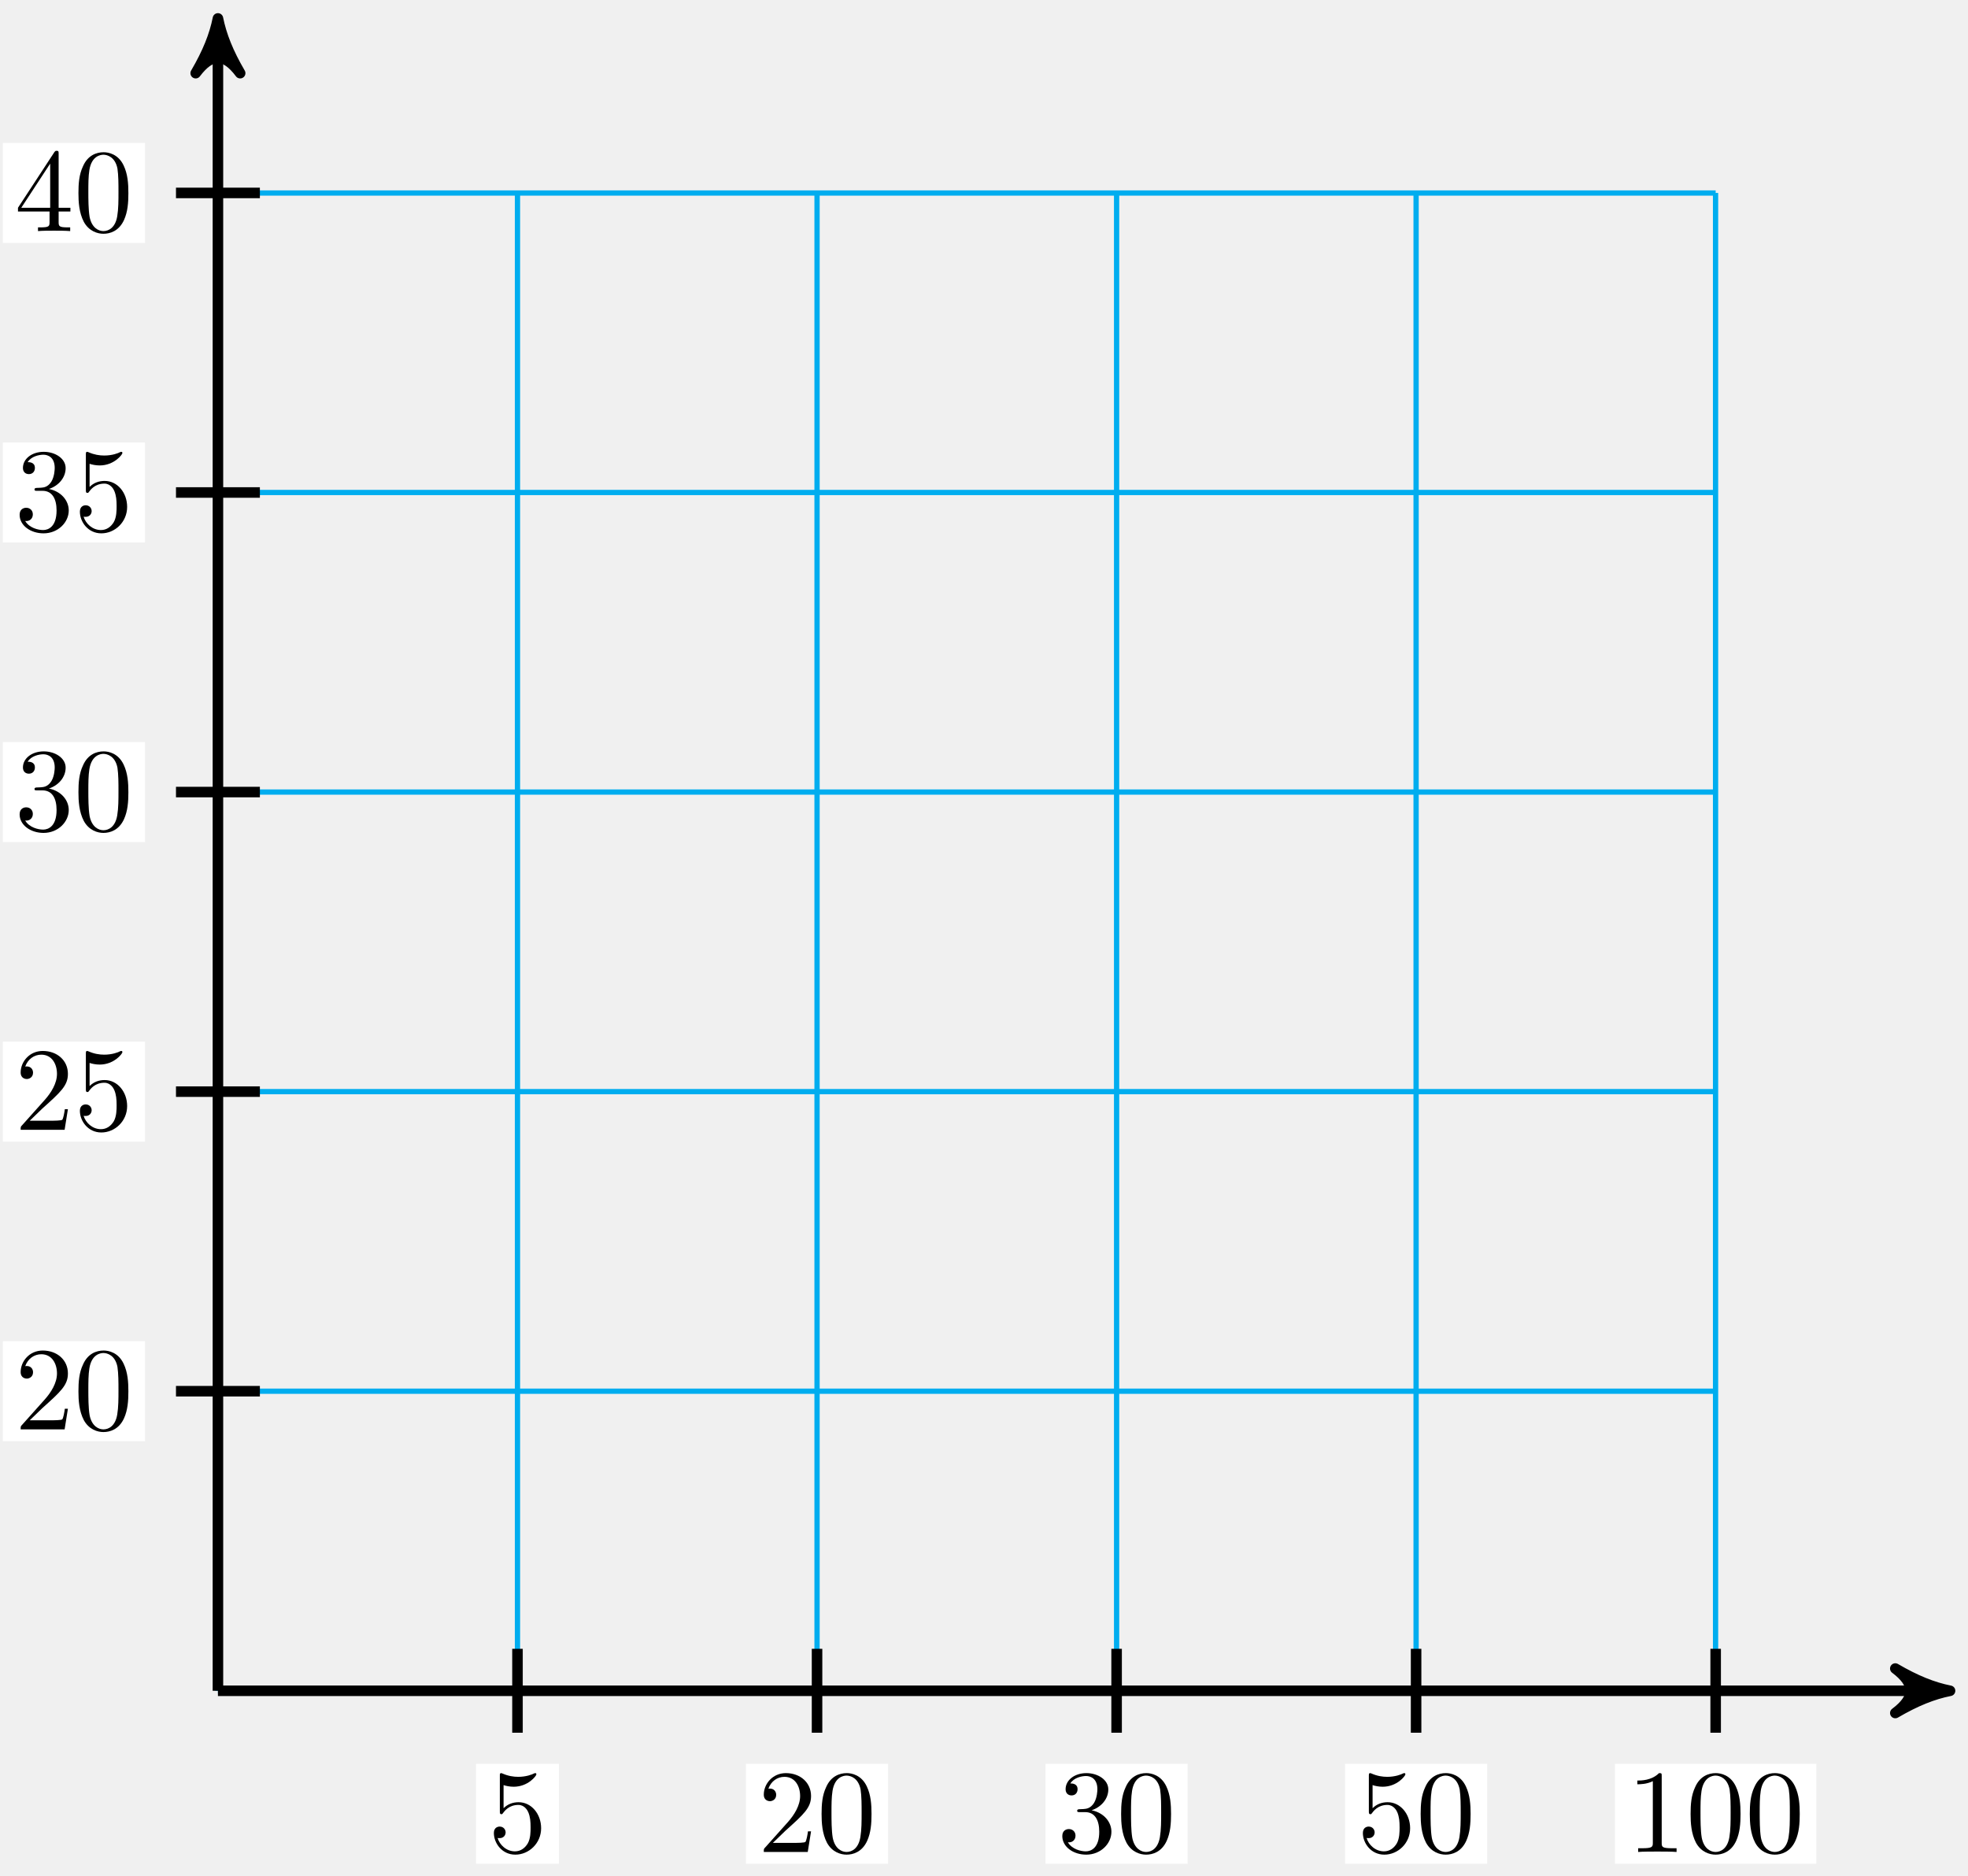
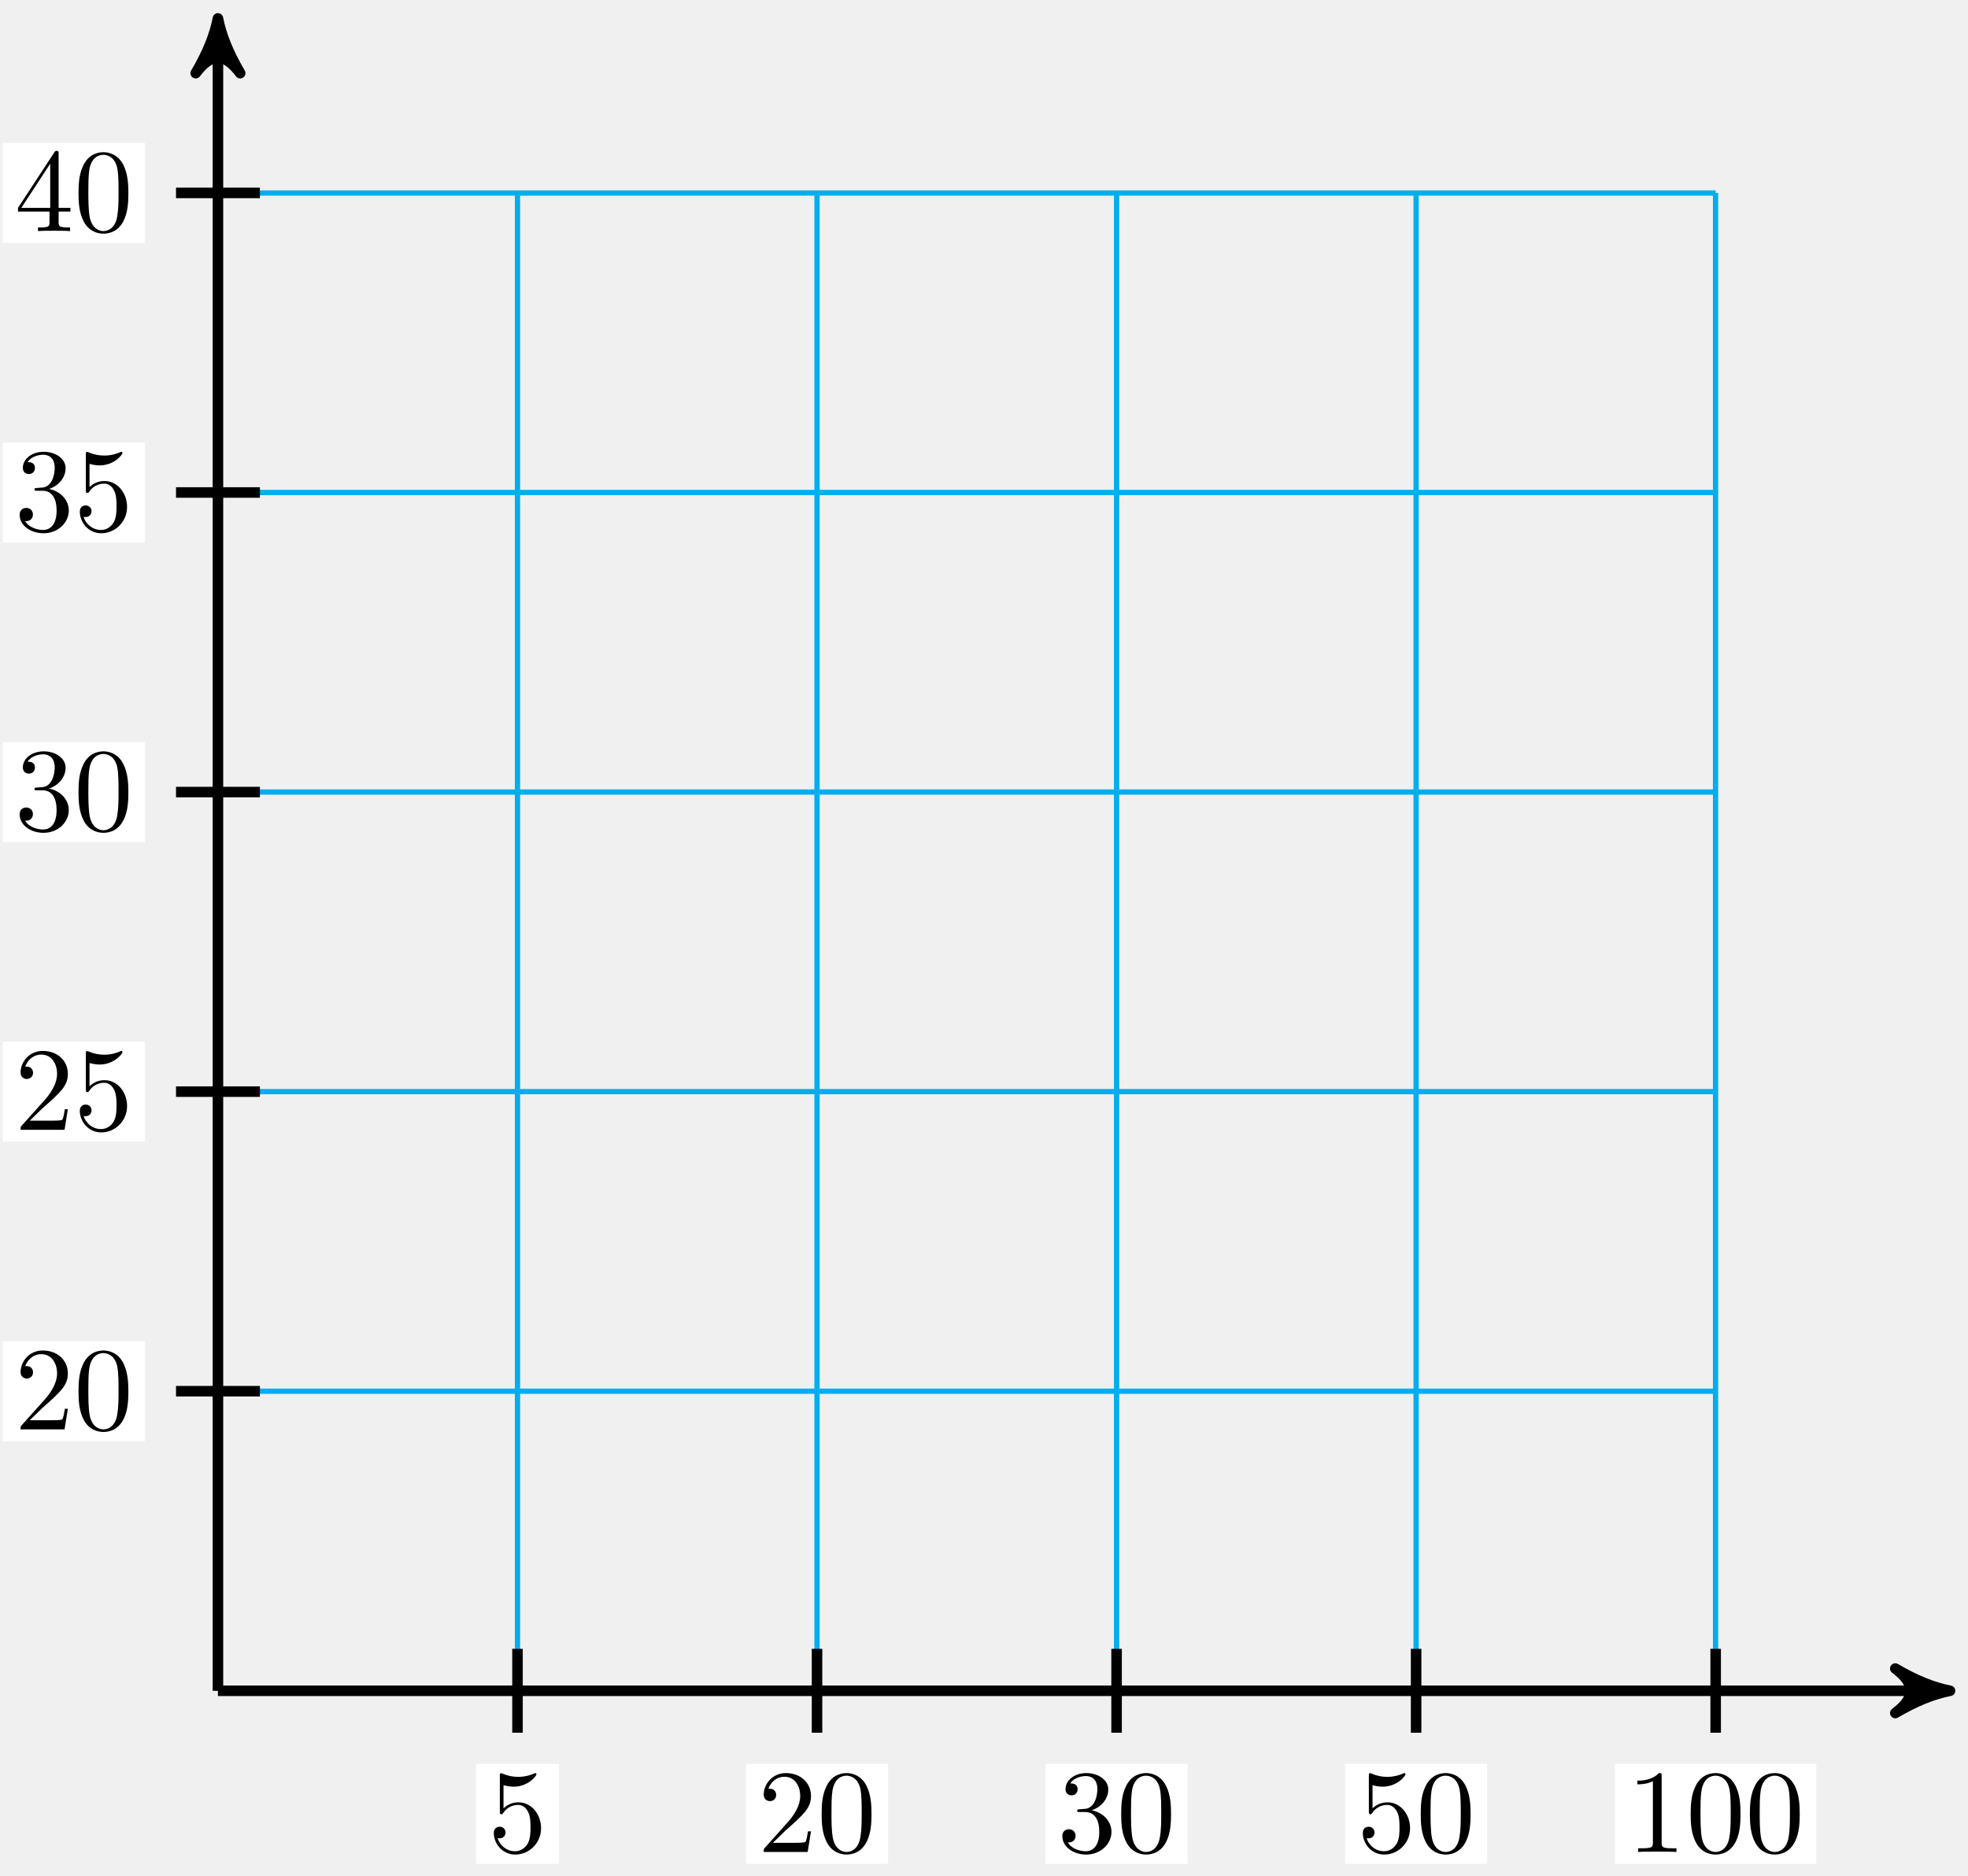
- <svg xmlns="http://www.w3.org/2000/svg" xmlns:xlink="http://www.w3.org/1999/xlink" width="149pt" height="142pt" viewBox="0 0 149 142" version="1.1">
+ <svg xmlns="http://www.w3.org/2000/svg" xmlns:xlink="http://www.w3.org/1999/xlink" version="1.1" width="149" height="142" viewBox="0 0 149 142">
  <defs>
-     <g>
-       <symbol overflow="visible" id="glyph0-0">
-         <path style="stroke:none;" d="" />
-       </symbol>
-       <symbol overflow="visible" id="glyph0-1">
-         <path style="stroke:none;" d="M 4.031 -1.797 C 4.031 -2.875 3.297 -3.766 2.328 -3.766 C 1.891 -3.766 1.5 -3.625 1.188 -3.312 L 1.188 -5.062 C 1.359 -5 1.656 -4.938 1.953 -4.938 C 3.047 -4.938 3.672 -5.766 3.672 -5.875 C 3.672 -5.922 3.656 -5.969 3.594 -5.969 C 3.578 -5.969 3.562 -5.969 3.516 -5.953 C 3.344 -5.859 2.891 -5.688 2.297 -5.688 C 1.938 -5.688 1.531 -5.75 1.109 -5.938 C 1.031 -5.969 1.016 -5.969 1 -5.969 C 0.906 -5.969 0.906 -5.891 0.906 -5.75 L 0.906 -3.094 C 0.906 -2.938 0.906 -2.859 1.031 -2.859 C 1.094 -2.859 1.109 -2.891 1.141 -2.938 C 1.25 -3.078 1.578 -3.562 2.312 -3.562 C 2.766 -3.562 3 -3.156 3.062 -3 C 3.203 -2.656 3.234 -2.312 3.234 -1.859 C 3.234 -1.547 3.234 -1.016 3.016 -0.641 C 2.797 -0.281 2.469 -0.047 2.047 -0.047 C 1.406 -0.047 0.891 -0.531 0.734 -1.062 C 0.766 -1.047 0.797 -1.047 0.891 -1.047 C 1.188 -1.047 1.344 -1.266 1.344 -1.484 C 1.344 -1.688 1.188 -1.922 0.891 -1.922 C 0.766 -1.922 0.453 -1.859 0.453 -1.438 C 0.453 -0.672 1.062 0.203 2.078 0.203 C 3.109 0.203 4.031 -0.656 4.031 -1.797 Z M 4.031 -1.797 " />
-       </symbol>
-       <symbol overflow="visible" id="glyph0-2">
-         <path style="stroke:none;" d="M 1.141 -0.688 L 2.094 -1.609 C 3.484 -2.859 4.031 -3.344 4.031 -4.234 C 4.031 -5.25 3.219 -5.969 2.125 -5.969 C 1.109 -5.969 0.453 -5.141 0.453 -4.344 C 0.453 -3.844 0.891 -3.844 0.922 -3.844 C 1.078 -3.844 1.391 -3.953 1.391 -4.328 C 1.391 -4.562 1.234 -4.797 0.922 -4.797 C 0.844 -4.797 0.828 -4.797 0.797 -4.781 C 1 -5.359 1.484 -5.688 2.016 -5.688 C 2.828 -5.688 3.203 -4.969 3.203 -4.234 C 3.203 -3.516 2.766 -2.812 2.266 -2.25 L 0.547 -0.328 C 0.453 -0.234 0.453 -0.219 0.453 0 L 3.781 0 L 4.031 -1.562 L 3.797 -1.562 C 3.766 -1.297 3.688 -0.891 3.609 -0.766 C 3.547 -0.688 2.953 -0.688 2.75 -0.688 Z M 1.141 -0.688 " />
-       </symbol>
-       <symbol overflow="visible" id="glyph0-3">
-         <path style="stroke:none;" d="M 4.125 -2.875 C 4.125 -3.594 4.078 -4.312 3.766 -4.969 C 3.359 -5.828 2.625 -5.969 2.25 -5.969 C 1.703 -5.969 1.047 -5.734 0.688 -4.906 C 0.391 -4.281 0.344 -3.594 0.344 -2.875 C 0.344 -2.203 0.391 -1.391 0.75 -0.703 C 1.141 0.016 1.797 0.203 2.234 0.203 C 2.719 0.203 3.406 0.016 3.797 -0.844 C 4.078 -1.469 4.125 -2.156 4.125 -2.875 Z M 2.234 0 C 1.891 0 1.359 -0.219 1.188 -1.078 C 1.094 -1.625 1.094 -2.453 1.094 -2.984 C 1.094 -3.547 1.094 -4.141 1.172 -4.625 C 1.344 -5.688 2.016 -5.781 2.234 -5.781 C 2.531 -5.781 3.125 -5.609 3.297 -4.734 C 3.375 -4.219 3.375 -3.547 3.375 -2.984 C 3.375 -2.312 3.375 -1.688 3.281 -1.125 C 3.141 -0.266 2.641 0 2.234 0 Z M 2.234 0 " />
-       </symbol>
-       <symbol overflow="visible" id="glyph0-4">
-         <path style="stroke:none;" d="M 2.594 -3.156 C 3.344 -3.406 3.859 -4.031 3.859 -4.734 C 3.859 -5.469 3.062 -5.969 2.203 -5.969 C 1.297 -5.969 0.625 -5.438 0.625 -4.75 C 0.625 -4.453 0.812 -4.281 1.078 -4.281 C 1.359 -4.281 1.531 -4.484 1.531 -4.75 C 1.531 -5.188 1.109 -5.188 0.984 -5.188 C 1.25 -5.625 1.844 -5.75 2.172 -5.75 C 2.531 -5.75 3.031 -5.547 3.031 -4.75 C 3.031 -4.641 3.016 -4.109 2.781 -3.719 C 2.516 -3.297 2.203 -3.266 1.984 -3.25 C 1.906 -3.25 1.688 -3.234 1.625 -3.234 C 1.562 -3.219 1.5 -3.203 1.5 -3.125 C 1.5 -3.016 1.562 -3.016 1.719 -3.016 L 2.109 -3.016 C 2.844 -3.016 3.172 -2.406 3.172 -1.531 C 3.172 -0.312 2.562 -0.047 2.156 -0.047 C 1.781 -0.047 1.109 -0.203 0.797 -0.734 C 1.109 -0.688 1.375 -0.891 1.375 -1.234 C 1.375 -1.547 1.141 -1.734 0.875 -1.734 C 0.656 -1.734 0.375 -1.609 0.375 -1.203 C 0.375 -0.391 1.203 0.203 2.188 0.203 C 3.281 0.203 4.094 -0.625 4.094 -1.531 C 4.094 -2.266 3.531 -2.969 2.594 -3.156 Z M 2.594 -3.156 " />
-       </symbol>
-       <symbol overflow="visible" id="glyph0-5">
-         <path style="stroke:none;" d="M 2.641 -5.734 C 2.641 -5.953 2.641 -5.969 2.438 -5.969 C 1.875 -5.406 1.078 -5.406 0.797 -5.406 L 0.797 -5.125 C 0.984 -5.125 1.5 -5.125 1.969 -5.359 L 1.969 -0.703 C 1.969 -0.391 1.953 -0.281 1.141 -0.281 L 0.859 -0.281 L 0.859 0 C 1.172 -0.031 1.953 -0.031 2.312 -0.031 C 2.656 -0.031 3.438 -0.031 3.766 0 L 3.766 -0.281 L 3.469 -0.281 C 2.656 -0.281 2.641 -0.375 2.641 -0.703 Z M 2.641 -5.734 " />
-       </symbol>
-       <symbol overflow="visible" id="glyph0-6">
-         <path style="stroke:none;" d="M 2.641 -1.484 L 2.641 -0.703 C 2.641 -0.375 2.625 -0.281 1.953 -0.281 L 1.766 -0.281 L 1.766 0 C 2.141 -0.031 2.594 -0.031 2.984 -0.031 C 3.359 -0.031 3.828 -0.031 4.203 0 L 4.203 -0.281 L 4.016 -0.281 C 3.344 -0.281 3.328 -0.375 3.328 -0.703 L 3.328 -1.484 L 4.219 -1.484 L 4.219 -1.766 L 3.328 -1.766 L 3.328 -5.844 C 3.328 -6.016 3.328 -6.078 3.188 -6.078 C 3.109 -6.078 3.078 -6.078 3 -5.969 L 0.25 -1.766 L 0.25 -1.484 Z M 2.688 -1.766 L 0.5 -1.766 L 2.688 -5.109 Z M 2.688 -1.766 " />
-       </symbol>
-     </g>
+     <path id="font_1_6" d="M.449 .2C.449 .319 .367 .419 .259 .419 .211 .419 .168 .403 .132 .368V.564C.152 .558 .185 .551 .217 .551 .34 .551 .41 .642 .41 .655 .41 .661 .407 .666 .4 .666 .399 .666 .397 .666 .392 .663 .372 .654 .323 .634 .256 .634 .216 .634 .17 .641 .123 .662 .115 .665 .113 .665 .111 .665 .101 .665 .101 .657 .101 .641V.344C.101 .326 .101 .318 .115 .318 .122 .318 .124 .321 .128 .327 .139 .343 .176 .397 .257 .397 .309 .397 .334 .351 .342 .333 .358 .296 .36 .257 .36 .207 .36 .172 .36 .112 .336 .07 .312 .031 .275 .006 .229 .006 .156 .006 .099 .058 .082 .117 .085 .116 .088 .115 .099 .115 .132 .115 .149 .14 .149 .164 .149 .188 .132 .213 .099 .213 .085 .213 .05 .206 .05 .16 .05 .074 .119-.022 .231-.022 .347-.022 .449 .073 .449 .2Z" />
+     <path id="font_1_3" d="M.127 .077 .233 .18C.389 .318 .449 .372 .449 .472 .449 .586 .359 .666 .237 .666 .124 .666 .05 .574 .05 .485 .05 .429 .1 .429 .103 .429 .12 .429 .155 .441 .155 .482 .155 .508 .137 .534 .102 .534 .094 .534 .092 .534 .089 .533 .112 .598 .166 .635 .224 .635 .315 .635 .358 .554 .358 .472 .358 .392 .308 .313 .253 .251L.061 .037C.05 .026 .05 .024 .05 0H.421L.449 .174H.424C.419 .144 .412 .1 .402 .085 .395 .077 .329 .077 .307 .077H.127Z" />
+     <path id="font_1_1" d="M.46 .32C.46 .4 .455 .48 .42 .554 .374 .65 .292 .666 .25 .666 .19 .666 .117 .64 .076 .547 .044 .478 .039 .4 .039 .32 .039 .245 .043 .155 .084 .079 .127-.002 .2-.022 .249-.022 .303-.022 .379-.001 .423 .094 .455 .163 .46 .241 .46 .32M.249-0C.21-0 .151 .025 .133 .121 .122 .181 .122 .273 .122 .332 .122 .396 .122 .462 .13 .516 .149 .635 .224 .644 .249 .644 .282 .644 .348 .626 .367 .527 .377 .471 .377 .395 .377 .332 .377 .257 .377 .189 .366 .125 .351 .03 .294-0 .249-0Z" />
+     <path id="font_1_4" d="M.29 .352C.372 .379 .43 .449 .43 .528 .43 .61 .342 .666 .246 .666 .145 .666 .069 .606 .069 .53 .069 .497 .091 .478 .12 .478 .151 .478 .171 .5 .171 .529 .171 .579 .124 .579 .109 .579 .14 .628 .206 .641 .242 .641 .283 .641 .338 .619 .338 .529 .338 .517 .336 .459 .31 .415 .28 .367 .246 .364 .221 .363 .213 .362 .189 .36 .182 .36 .174 .359 .167 .358 .167 .348 .167 .337 .174 .337 .191 .337H.235C.317 .337 .354 .269 .354 .17 .354 .034 .285 .006 .241 .006 .198 .006 .123 .022 .088 .081 .123 .076 .154 .098 .154 .136 .154 .172 .127 .192 .098 .192 .074 .192 .042 .178 .042 .134 .042 .043 .135-.022 .244-.022 .366-.022 .457 .068 .457 .17 .457 .253 .394 .331 .29 .352Z" />
+     <path id="font_1_2" d="M.294 .64C.294 .664 .294 .666 .271 .666 .209 .602 .121 .602 .089 .602V.571C.109 .571 .168 .571 .22 .597V.079C.22 .043 .217 .031 .127 .031H.095V0C.13 .003 .217 .003 .257 .003 .297 .003 .384 .003 .419 0V.031H.387C.297 .031 .294 .042 .294 .079V.64Z" />
+     <path id="font_1_5" d="M.294 .165V.078C.294 .042 .292 .031 .218 .031H.197V0C.238 .003 .29 .003 .332 .003 .374 .003 .427 .003 .468 0V.031H.447C.373 .031 .371 .042 .371 .078V.165H.471V.196H.371V.651C.371 .671 .371 .677 .355 .677 .346 .677 .343 .677 .335 .665L.028 .196V.165H.294M.3 .196H.056L.3 .569V.196Z" />
  </defs>
-   <g id="surface1">
-     <path style="fill:none;stroke-width:0.399;stroke-linecap:butt;stroke-linejoin:miter;stroke:rgb(0%,67.839%,93.729%);stroke-opacity:1;stroke-miterlimit:10;" d="M -0.001 0 L 113.388 0 M -0.001 22.678 L 113.388 22.678 M -0.001 45.355 L 113.388 45.355 M -0.001 68.033 L 113.388 68.033 M -0.001 90.71 L 113.388 90.71 M -0.001 113.38 L 113.388 113.38 M -0.001 0 L -0.001 113.387 M 22.677 0 L 22.677 113.387 M 45.356 0 L 45.356 113.387 M 68.035 0 L 68.035 113.387 M 90.709 0 L 90.709 113.387 M 113.38 0 L 113.38 113.387 " transform="matrix(1.00005,0,0,-1.0001,16.50112,128.0043)" />
-     <path style="fill:none;stroke-width:0.797;stroke-linecap:butt;stroke-linejoin:miter;stroke:rgb(0%,0%,0%);stroke-opacity:1;stroke-miterlimit:10;" d="M -0.001 0 L 130.094 0 " transform="matrix(1.00005,0,0,-1.0001,16.50112,128.0043)" />
-     <path style="fill-rule:nonzero;fill:rgb(0%,0%,0%);fill-opacity:1;stroke-width:0.797;stroke-linecap:butt;stroke-linejoin:round;stroke:rgb(0%,0%,0%);stroke-opacity:1;stroke-miterlimit:10;" d="M 1.038 0 C -0.259 0.258 -1.556 0.778 -3.107 1.684 C -1.556 0.52 -1.556 -0.519 -3.107 -1.683 C -1.556 -0.777 -0.259 -0.257 1.038 0 Z M 1.038 0 " transform="matrix(1.00005,0,0,-1.0001,146.6028,128.0043)" />
-     <path style="fill:none;stroke-width:0.797;stroke-linecap:butt;stroke-linejoin:miter;stroke:rgb(0%,0%,0%);stroke-opacity:1;stroke-miterlimit:10;" d="M -0.001 0 L -0.001 125.558 " transform="matrix(1.00005,0,0,-1.0001,16.50112,128.0043)" />
-     <path style="fill-rule:nonzero;fill:rgb(0%,0%,0%);fill-opacity:1;stroke-width:0.797;stroke-linecap:butt;stroke-linejoin:round;stroke:rgb(0%,0%,0%);stroke-opacity:1;stroke-miterlimit:10;" d="M 1.037 0.001 C -0.259 0.259 -1.556 0.778 -3.107 1.685 C -1.556 0.517 -1.556 -0.518 -3.107 -1.682 C -1.556 -0.776 -0.259 -0.261 1.037 0.001 Z M 1.037 0.001 " transform="matrix(0,-1.0001,-1.00005,0,16.50112,2.432045)" />
-     <path style="fill:none;stroke-width:0.797;stroke-linecap:butt;stroke-linejoin:miter;stroke:rgb(0%,0%,0%);stroke-opacity:1;stroke-miterlimit:10;" d="M 22.677 3.176 L 22.677 -3.175 " transform="matrix(1.00005,0,0,-1.0001,16.50112,128.0043)" />
-     <path style=" stroke:none;fill-rule:nonzero;fill:rgb(100%,100%,100%);fill-opacity:1;" d="M 42.316 133.531 L 36.043 133.531 L 36.043 141.102 L 42.316 141.102 Z M 42.316 133.531 " />
-     <g style="fill:rgb(0%,0%,0%);fill-opacity:1;">
-       <use xlink:href="#glyph0-1" x="36.938" y="140.207" />
-     </g>
-     <path style="fill:none;stroke-width:0.797;stroke-linecap:butt;stroke-linejoin:miter;stroke:rgb(0%,0%,0%);stroke-opacity:1;stroke-miterlimit:10;" d="M 45.356 3.176 L 45.356 -3.175 " transform="matrix(1.00005,0,0,-1.0001,16.50112,128.0043)" />
-     <path style=" stroke:none;fill-rule:nonzero;fill:rgb(100%,100%,100%);fill-opacity:1;" d="M 67.238 133.531 L 56.477 133.531 L 56.477 141.102 L 67.238 141.102 Z M 67.238 133.531 " />
-     <g style="fill:rgb(0%,0%,0%);fill-opacity:1;">
-       <use xlink:href="#glyph0-2" x="57.375" y="140.207" />
-       <use xlink:href="#glyph0-3" x="61.859" y="140.207" />
-     </g>
-     <path style="fill:none;stroke-width:0.797;stroke-linecap:butt;stroke-linejoin:miter;stroke:rgb(0%,0%,0%);stroke-opacity:1;stroke-miterlimit:10;" d="M 68.035 3.176 L 68.035 -3.175 " transform="matrix(1.00005,0,0,-1.0001,16.50112,128.0043)" />
-     <path style=" stroke:none;fill-rule:nonzero;fill:rgb(100%,100%,100%);fill-opacity:1;" d="M 89.918 133.531 L 79.156 133.531 L 79.156 141.102 L 89.918 141.102 Z M 89.918 133.531 " />
-     <g style="fill:rgb(0%,0%,0%);fill-opacity:1;">
-       <use xlink:href="#glyph0-4" x="80.053" y="140.207" />
-       <use xlink:href="#glyph0-3" x="84.537" y="140.207" />
-     </g>
-     <path style="fill:none;stroke-width:0.797;stroke-linecap:butt;stroke-linejoin:miter;stroke:rgb(0%,0%,0%);stroke-opacity:1;stroke-miterlimit:10;" d="M 90.709 3.176 L 90.709 -3.175 " transform="matrix(1.00005,0,0,-1.0001,16.50112,128.0043)" />
-     <path style=" stroke:none;fill-rule:nonzero;fill:rgb(100%,100%,100%);fill-opacity:1;" d="M 112.598 133.531 L 101.836 133.531 L 101.836 141.102 L 112.598 141.102 Z M 112.598 133.531 " />
-     <g style="fill:rgb(0%,0%,0%);fill-opacity:1;">
-       <use xlink:href="#glyph0-1" x="102.732" y="140.207" />
-       <use xlink:href="#glyph0-3" x="107.216" y="140.207" />
-     </g>
-     <path style="fill:none;stroke-width:0.797;stroke-linecap:butt;stroke-linejoin:miter;stroke:rgb(0%,0%,0%);stroke-opacity:1;stroke-miterlimit:10;" d="M 113.388 3.176 L 113.388 -3.175 " transform="matrix(1.00005,0,0,-1.0001,16.50112,128.0043)" />
-     <path style=" stroke:none;fill-rule:nonzero;fill:rgb(100%,100%,100%);fill-opacity:1;" d="M 137.516 133.531 L 122.273 133.531 L 122.273 141.102 L 137.516 141.102 Z M 137.516 133.531 " />
-     <g style="fill:rgb(0%,0%,0%);fill-opacity:1;">
-       <use xlink:href="#glyph0-5" x="123.169" y="140.207" />
-       <use xlink:href="#glyph0-3" x="127.653" y="140.207" />
-       <use xlink:href="#glyph0-3" x="132.136" y="140.207" />
-     </g>
-     <path style="fill:none;stroke-width:0.797;stroke-linecap:butt;stroke-linejoin:miter;stroke:rgb(0%,0%,0%);stroke-opacity:1;stroke-miterlimit:10;" d="M 3.174 22.678 L -3.177 22.678 " transform="matrix(1.00005,0,0,-1.0001,16.50112,128.0043)" />
-     <path style=" stroke:none;fill-rule:nonzero;fill:rgb(100%,100%,100%);fill-opacity:1;" d="M 10.977 101.539 L 0.215 101.539 L 0.215 109.109 L 10.977 109.109 Z M 10.977 101.539 " />
-     <g style="fill:rgb(0%,0%,0%);fill-opacity:1;">
-       <use xlink:href="#glyph0-2" x="1.111" y="108.214" />
-       <use xlink:href="#glyph0-3" x="5.595" y="108.214" />
-     </g>
-     <path style="fill:none;stroke-width:0.797;stroke-linecap:butt;stroke-linejoin:miter;stroke:rgb(0%,0%,0%);stroke-opacity:1;stroke-miterlimit:10;" d="M 3.174 45.355 L -3.177 45.355 " transform="matrix(1.00005,0,0,-1.0001,16.50112,128.0043)" />
-     <path style=" stroke:none;fill-rule:nonzero;fill:rgb(100%,100%,100%);fill-opacity:1;" d="M 10.977 78.859 L 0.215 78.859 L 0.215 86.43 L 10.977 86.43 Z M 10.977 78.859 " />
-     <g style="fill:rgb(0%,0%,0%);fill-opacity:1;">
-       <use xlink:href="#glyph0-2" x="1.111" y="85.534" />
-       <use xlink:href="#glyph0-1" x="5.595" y="85.534" />
-     </g>
-     <path style="fill:none;stroke-width:0.797;stroke-linecap:butt;stroke-linejoin:miter;stroke:rgb(0%,0%,0%);stroke-opacity:1;stroke-miterlimit:10;" d="M 3.174 68.033 L -3.177 68.033 " transform="matrix(1.00005,0,0,-1.0001,16.50112,128.0043)" />
-     <path style=" stroke:none;fill-rule:nonzero;fill:rgb(100%,100%,100%);fill-opacity:1;" d="M 10.977 56.18 L 0.215 56.18 L 0.215 63.75 L 10.977 63.75 Z M 10.977 56.18 " />
-     <g style="fill:rgb(0%,0%,0%);fill-opacity:1;">
-       <use xlink:href="#glyph0-4" x="1.111" y="62.854" />
-       <use xlink:href="#glyph0-3" x="5.595" y="62.854" />
-     </g>
-     <path style="fill:none;stroke-width:0.797;stroke-linecap:butt;stroke-linejoin:miter;stroke:rgb(0%,0%,0%);stroke-opacity:1;stroke-miterlimit:10;" d="M 3.174 90.71 L -3.177 90.71 " transform="matrix(1.00005,0,0,-1.0001,16.50112,128.0043)" />
-     <path style=" stroke:none;fill-rule:nonzero;fill:rgb(100%,100%,100%);fill-opacity:1;" d="M 10.977 33.5 L 0.215 33.5 L 0.215 41.07 L 10.977 41.07 Z M 10.977 33.5 " />
-     <g style="fill:rgb(0%,0%,0%);fill-opacity:1;">
-       <use xlink:href="#glyph0-4" x="1.111" y="40.175" />
-       <use xlink:href="#glyph0-1" x="5.595" y="40.175" />
-     </g>
-     <path style="fill:none;stroke-width:0.797;stroke-linecap:butt;stroke-linejoin:miter;stroke:rgb(0%,0%,0%);stroke-opacity:1;stroke-miterlimit:10;" d="M 3.174 113.387 L -3.177 113.387 " transform="matrix(1.00005,0,0,-1.0001,16.50112,128.0043)" />
-     <path style=" stroke:none;fill-rule:nonzero;fill:rgb(100%,100%,100%);fill-opacity:1;" d="M 10.977 10.82 L 0.215 10.82 L 0.215 18.391 L 10.977 18.391 Z M 10.977 10.82 " />
-     <g style="fill:rgb(0%,0%,0%);fill-opacity:1;">
-       <use xlink:href="#glyph0-6" x="1.111" y="17.495" />
-       <use xlink:href="#glyph0-3" x="5.595" y="17.495" />
-     </g>
-   </g>
+   <path transform="matrix(1.00005,0,0,-1.0001,16.50112,128.0043)" stroke-width=".399" stroke-linecap="butt" stroke-miterlimit="10" stroke-linejoin="miter" fill="none" stroke="#00aeef" d="M0 0H113.388M0 22.678H113.388M0 45.355H113.388M0 68.033H113.388M0 90.71H113.388M0 113.38H113.388M0 0V113.388M22.678 0V113.388M45.355 0V113.388M68.033 0V113.388M90.71 0V113.388M113.38 0V113.388M113.388 113.388" />
+   <path transform="matrix(1.00005,0,0,-1.0001,16.50112,128.0043)" stroke-width=".797" stroke-linecap="butt" stroke-miterlimit="10" stroke-linejoin="miter" fill="none" stroke="#000000" d="M0 0H130.095" />
+   <path transform="matrix(1.00005,0,0,-1.0001,146.6028,128.0043)" d="M1.036 0C-.259 .259-1.554 .777-3.108 1.684-1.554 .518-1.554-.518-3.108-1.684-1.554-.777-.259-.259 1.036 0Z" />
+   <path transform="matrix(1.00005,0,0,-1.0001,146.6028,128.0043)" stroke-width=".797" stroke-linecap="butt" stroke-linejoin="round" fill="none" stroke="#000000" d="M1.036 0C-.259 .259-1.554 .777-3.108 1.684-1.554 .518-1.554-.518-3.108-1.684-1.554-.777-.259-.259 1.036 0Z" />
+   <path transform="matrix(1.00005,0,0,-1.0001,16.50112,128.0043)" stroke-width=".797" stroke-linecap="butt" stroke-miterlimit="10" stroke-linejoin="miter" fill="none" stroke="#000000" d="M0 0V125.56" />
+   <path transform="matrix(0,-1.0001,-1.00005,-0,16.50112,2.432045)" d="M1.036 0C-.259 .259-1.554 .777-3.108 1.684-1.554 .518-1.554-.518-3.108-1.684-1.554-.777-.259-.259 1.036 0Z" />
+   <path transform="matrix(0,-1.0001,-1.00005,-0,16.50112,2.432045)" stroke-width=".797" stroke-linecap="butt" stroke-linejoin="round" fill="none" stroke="#000000" d="M1.036 0C-.259 .259-1.554 .777-3.108 1.684-1.554 .518-1.554-.518-3.108-1.684-1.554-.777-.259-.259 1.036 0Z" />
+   <path transform="matrix(1.00005,0,0,-1.0001,16.50112,128.0043)" stroke-width=".797" stroke-linecap="butt" stroke-miterlimit="10" stroke-linejoin="miter" fill="none" stroke="#000000" d="M22.678 3.175V-3.175" />
+   <path transform="matrix(1.00005,0,0,-1.0001,16.50112,128.0043)" d="M25.816-5.526H19.539V-13.098H25.816ZM19.539-13.098" fill="#ffffff" />
+   <use data-text="5" xlink:href="#font_1_6" transform="matrix(8.966787,0,0,-8.967237,36.93814,140.2069)" />
+   <path transform="matrix(1.00005,0,0,-1.0001,16.50112,128.0043)" stroke-width=".797" stroke-linecap="butt" stroke-miterlimit="10" stroke-linejoin="miter" fill="none" stroke="#000000" d="M45.355 3.175V-3.175" />
+   <path transform="matrix(1.00005,0,0,-1.0001,16.50112,128.0043)" d="M50.735-5.526H39.975V-13.098H50.735ZM39.975-13.098" fill="#ffffff" />
+   <use data-text="2" xlink:href="#font_1_3" transform="matrix(8.966787,0,0,-8.967237,57.37516,140.2069)" />
+   <use data-text="0" xlink:href="#font_1_1" transform="matrix(8.966787,0,0,-8.967237,61.85856,140.2069)" />
+   <path transform="matrix(1.00005,0,0,-1.0001,16.50112,128.0043)" stroke-width=".797" stroke-linecap="butt" stroke-miterlimit="10" stroke-linejoin="miter" fill="none" stroke="#000000" d="M68.033 3.175V-3.175" />
+   <path transform="matrix(1.00005,0,0,-1.0001,16.50112,128.0043)" d="M73.412-5.526H62.653V-13.098H73.412ZM62.653-13.098" fill="#ffffff" />
+   <use data-text="3" xlink:href="#font_1_4" transform="matrix(8.966787,0,0,-8.967237,80.05329,140.2069)" />
+   <use data-text="0" xlink:href="#font_1_1" transform="matrix(8.966787,0,0,-8.967237,84.53669,140.2069)" />
+   <path transform="matrix(1.00005,0,0,-1.0001,16.50112,128.0043)" stroke-width=".797" stroke-linecap="butt" stroke-miterlimit="10" stroke-linejoin="miter" fill="none" stroke="#000000" d="M90.71 3.175V-3.175" />
+   <path transform="matrix(1.00005,0,0,-1.0001,16.50112,128.0043)" d="M96.09-5.526H85.33V-13.098H96.09ZM85.33-13.098" fill="#ffffff" />
+   <use data-text="5" xlink:href="#font_1_6" transform="matrix(8.966787,0,0,-8.967237,102.7324,140.2069)" />
+   <use data-text="0" xlink:href="#font_1_1" transform="matrix(8.966787,0,0,-8.967237,107.2158,140.2069)" />
+   <path transform="matrix(1.00005,0,0,-1.0001,16.50112,128.0043)" stroke-width=".797" stroke-linecap="butt" stroke-miterlimit="10" stroke-linejoin="miter" fill="none" stroke="#000000" d="M113.388 3.175V-3.175" />
+   <path transform="matrix(1.00005,0,0,-1.0001,16.50112,128.0043)" d="M121.009-5.526H105.766V-13.098H121.009ZM105.766-13.098" fill="#ffffff" />
+   <use data-text="1" xlink:href="#font_1_2" transform="matrix(8.966787,0,0,-8.967237,123.1694,140.2069)" />
+   <use data-text="0" xlink:href="#font_1_1" transform="matrix(8.966787,0,0,-8.967237,127.6528,140.2069)" />
+   <use data-text="0" xlink:href="#font_1_1" transform="matrix(8.966787,0,0,-8.967237,132.1362,140.2069)" />
+   <path transform="matrix(1.00005,0,0,-1.0001,16.50112,128.0043)" stroke-width=".797" stroke-linecap="butt" stroke-miterlimit="10" stroke-linejoin="miter" fill="none" stroke="#000000" d="M3.175 22.678H-3.175" />
+   <path transform="matrix(1.00005,0,0,-1.0001,16.50112,128.0043)" d="M-5.526 26.463H-16.286V18.892H-5.526ZM-16.286 18.892" fill="#ffffff" />
+   <use data-text="2" xlink:href="#font_1_3" transform="matrix(8.966787,0,0,-8.967237,1.111343,108.2137)" />
+   <use data-text="0" xlink:href="#font_1_1" transform="matrix(8.966787,0,0,-8.967237,5.594742,108.2137)" />
+   <path transform="matrix(1.00005,0,0,-1.0001,16.50112,128.0043)" stroke-width=".797" stroke-linecap="butt" stroke-miterlimit="10" stroke-linejoin="miter" fill="none" stroke="#000000" d="M3.175 45.355H-3.175" />
+   <path transform="matrix(1.00005,0,0,-1.0001,16.50112,128.0043)" d="M-5.526 49.141H-16.286V41.569H-5.526ZM-16.286 41.569" fill="#ffffff" />
+   <use data-text="2" xlink:href="#font_1_3" transform="matrix(8.966787,0,0,-8.967237,1.111343,85.53446)" />
+   <use data-text="5" xlink:href="#font_1_6" transform="matrix(8.966787,0,0,-8.967237,5.594742,85.53446)" />
+   <path transform="matrix(1.00005,0,0,-1.0001,16.50112,128.0043)" stroke-width=".797" stroke-linecap="butt" stroke-miterlimit="10" stroke-linejoin="miter" fill="none" stroke="#000000" d="M3.175 68.033H-3.175" />
+   <path transform="matrix(1.00005,0,0,-1.0001,16.50112,128.0043)" d="M-5.526 71.818H-16.286V64.247H-5.526ZM-16.286 64.247" fill="#ffffff" />
+   <use data-text="3" xlink:href="#font_1_4" transform="matrix(8.966787,0,0,-8.967237,1.111343,62.85419)" />
+   <use data-text="0" xlink:href="#font_1_1" transform="matrix(8.966787,0,0,-8.967237,5.594742,62.85419)" />
+   <path transform="matrix(1.00005,0,0,-1.0001,16.50112,128.0043)" stroke-width=".797" stroke-linecap="butt" stroke-miterlimit="10" stroke-linejoin="miter" fill="none" stroke="#000000" d="M3.175 90.71H-3.175" />
+   <path transform="matrix(1.00005,0,0,-1.0001,16.50112,128.0043)" d="M-5.526 94.496H-16.286V86.924H-5.526ZM-16.286 86.924" fill="#ffffff" />
+   <use data-text="3" xlink:href="#font_1_4" transform="matrix(8.966787,0,0,-8.967237,1.111343,40.17493)" />
+   <use data-text="5" xlink:href="#font_1_6" transform="matrix(8.966787,0,0,-8.967237,5.594742,40.17493)" />
+   <path transform="matrix(1.00005,0,0,-1.0001,16.50112,128.0043)" stroke-width=".797" stroke-linecap="butt" stroke-miterlimit="10" stroke-linejoin="miter" fill="none" stroke="#000000" d="M3.175 113.388H-3.175" />
+   <path transform="matrix(1.00005,0,0,-1.0001,16.50112,128.0043)" d="M-5.526 117.173H-16.286V109.602H-5.526ZM-16.286 109.602" fill="#ffffff" />
+   <use data-text="4" xlink:href="#font_1_5" transform="matrix(8.966787,0,0,-8.967237,1.111343,17.49466)" />
+   <use data-text="0" xlink:href="#font_1_1" transform="matrix(8.966787,0,0,-8.967237,5.594742,17.49466)" />
</svg>
